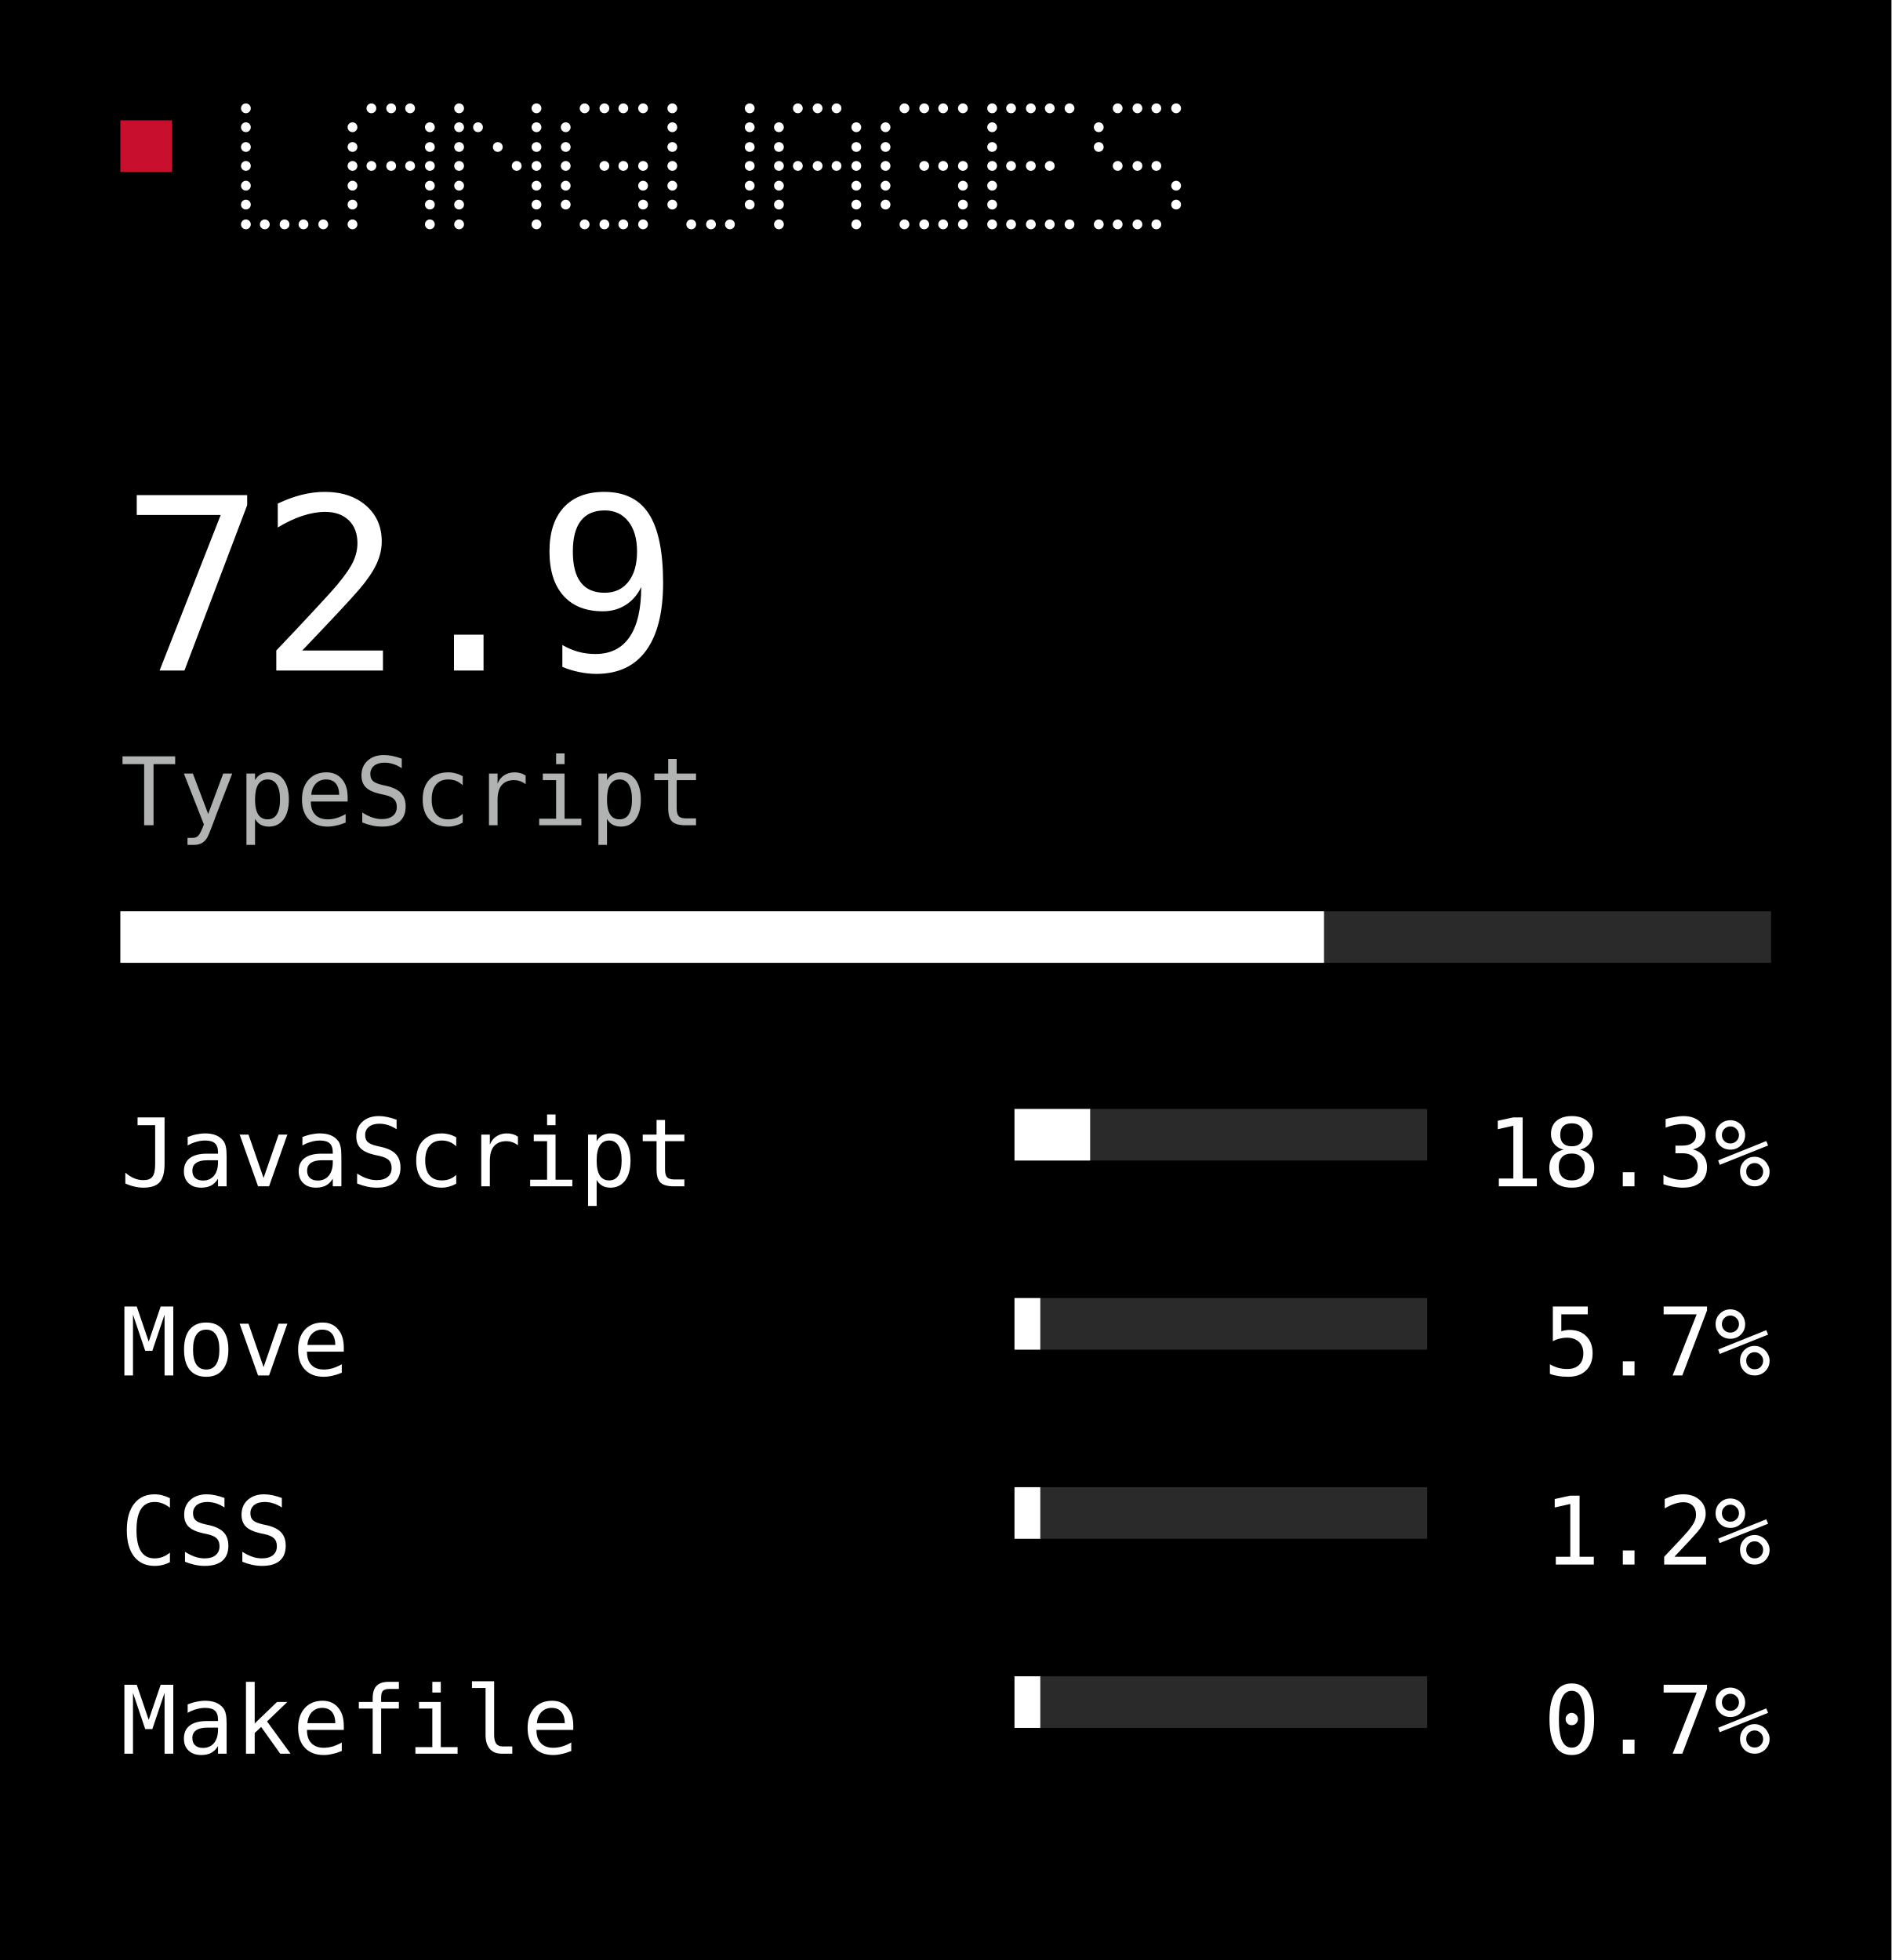
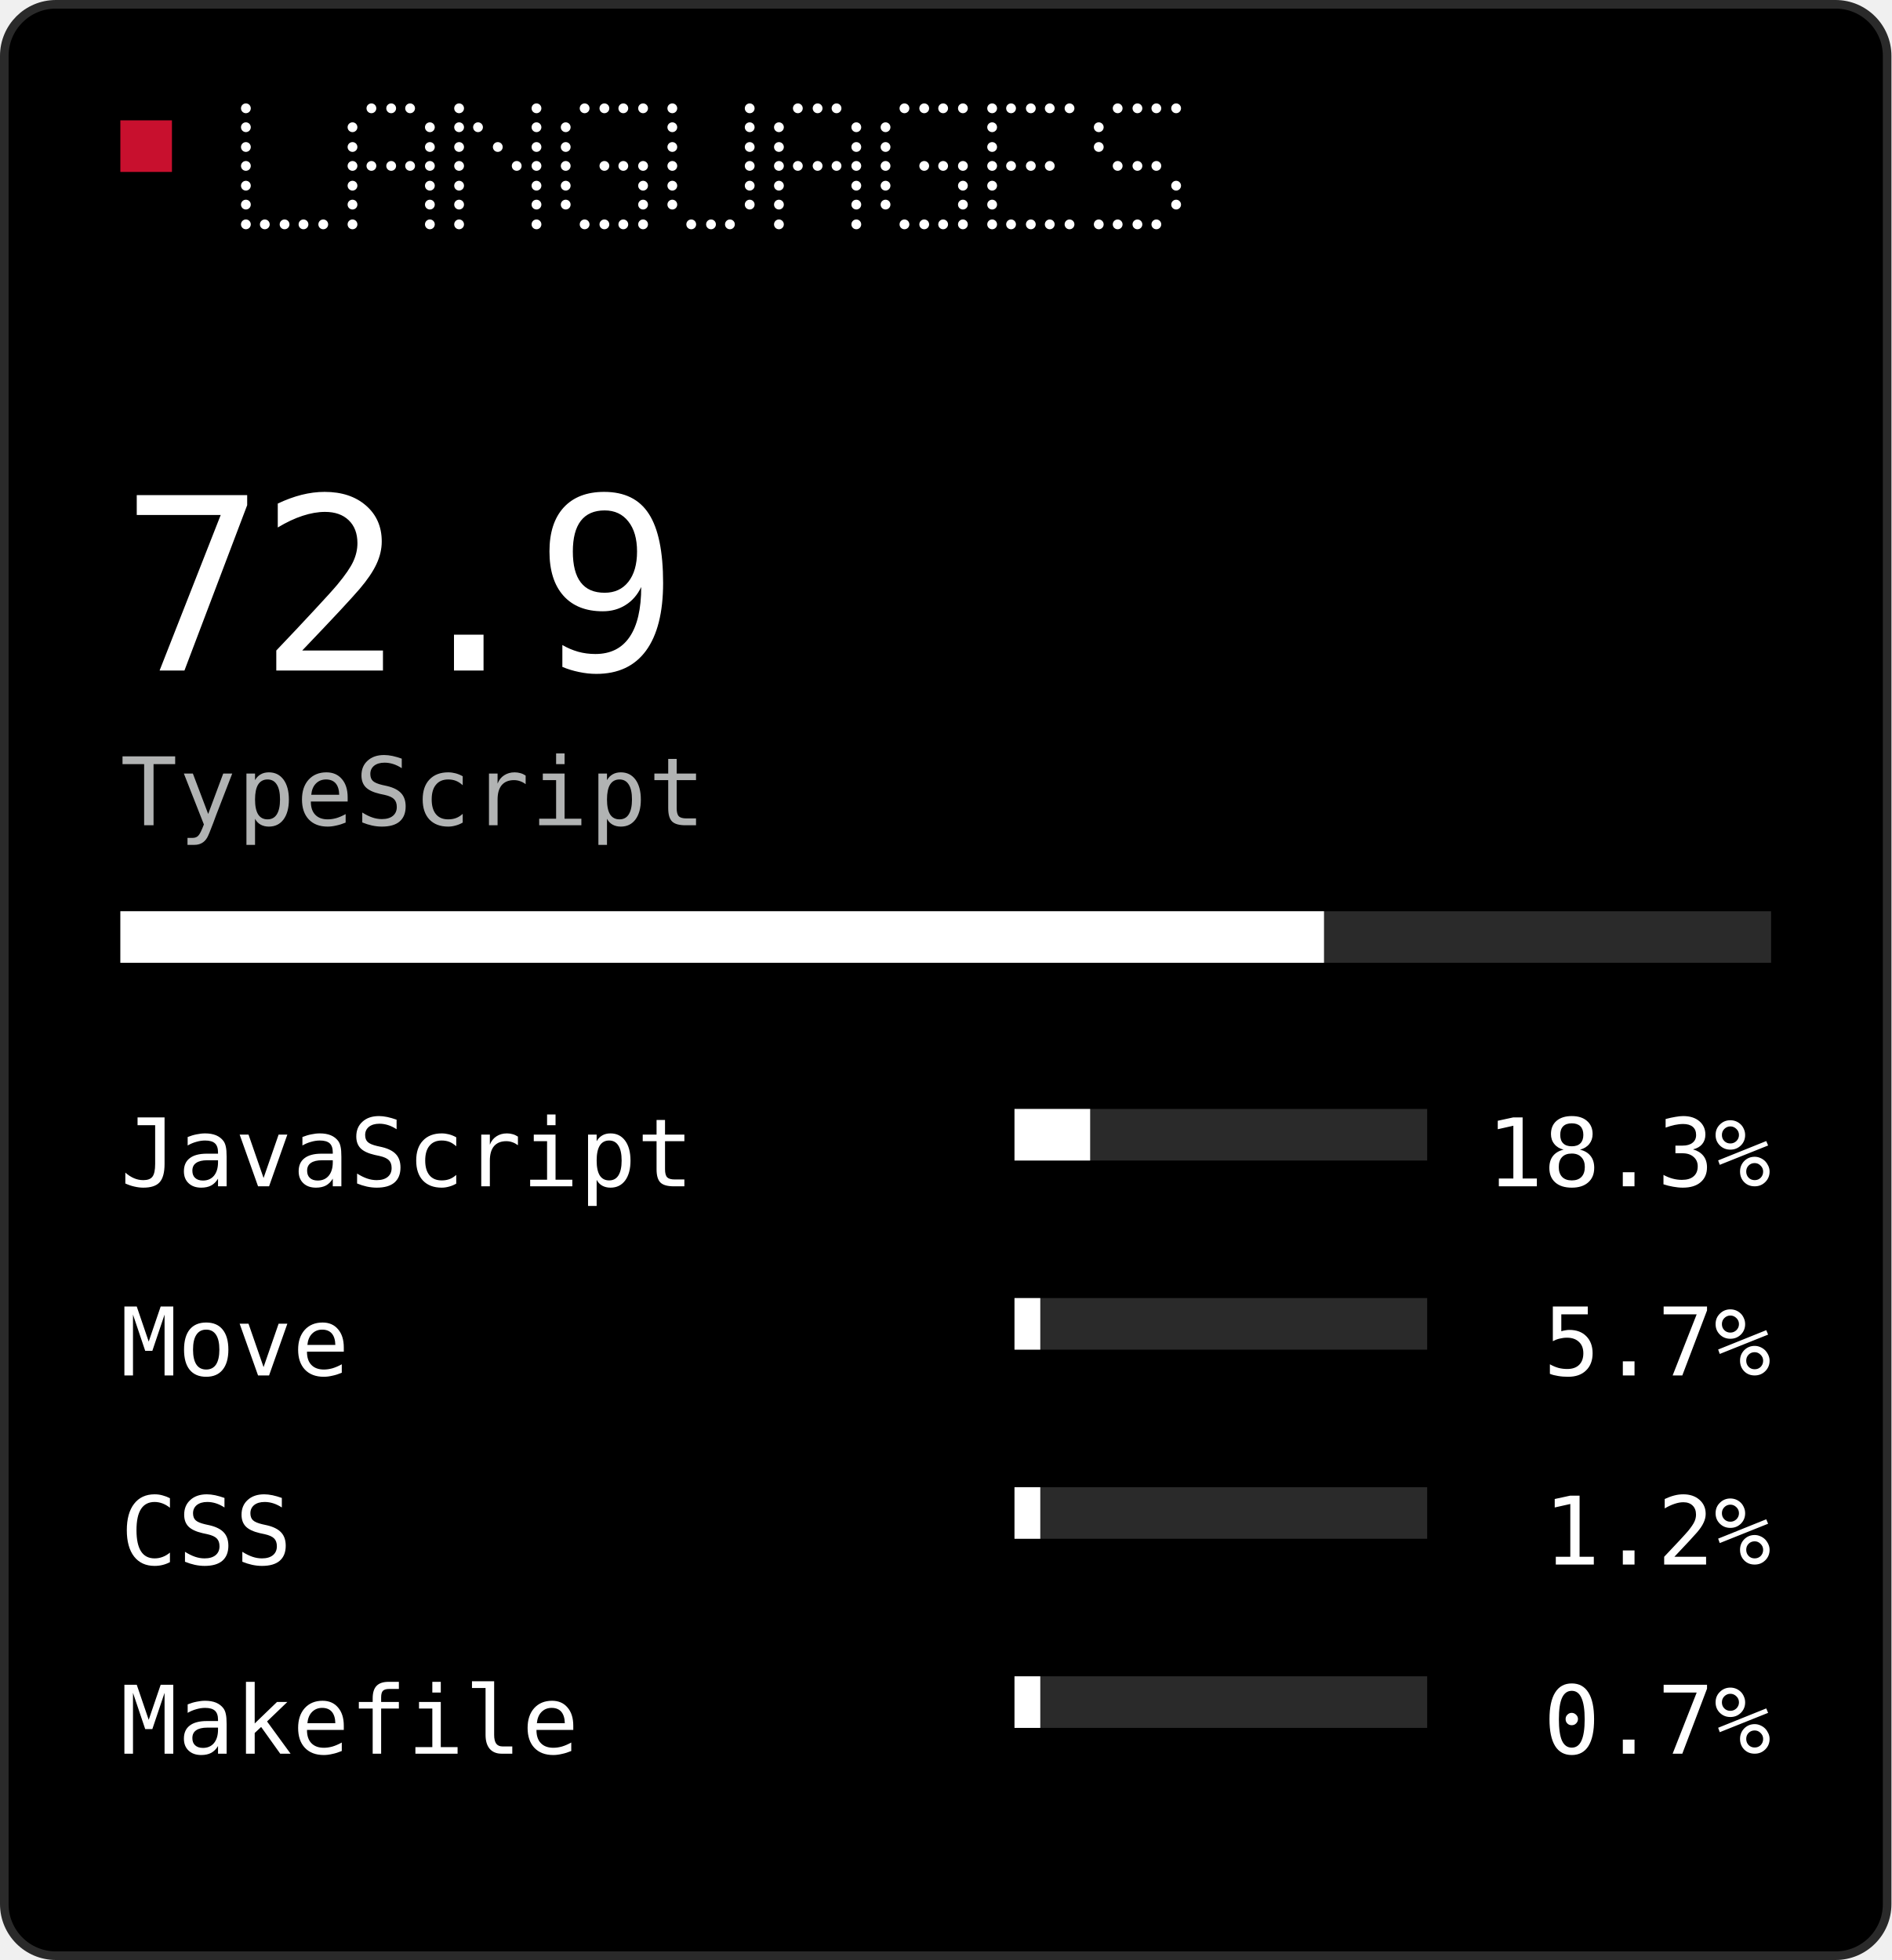
<svg xmlns="http://www.w3.org/2000/svg" width="220" height="228" viewBox="0 0 220 228" role="img">
-   <rect width="220" height="228" fill="#000000" />
+   <rect x="0.5" y="0.5" width="219" height="227" rx="6" fill="#000000" stroke="#2A2A2A" stroke-width="1" />
  <rect x="14" y="14" width="6" height="6" fill="#C8102E" />
  <circle cx="28.6" cy="12.6" r="0.57" fill="#FFFFFF" />
  <circle cx="28.6" cy="14.8" r="0.57" fill="#FFFFFF" />
  <circle cx="28.6" cy="17.1" r="0.57" fill="#FFFFFF" />
  <circle cx="28.6" cy="19.3" r="0.57" fill="#FFFFFF" />
  <circle cx="28.6" cy="21.6" r="0.57" fill="#FFFFFF" />
  <circle cx="28.6" cy="23.8" r="0.57" fill="#FFFFFF" />
  <circle cx="28.6" cy="26.1" r="0.57" fill="#FFFFFF" />
  <circle cx="30.8" cy="26.1" r="0.57" fill="#FFFFFF" />
  <circle cx="33.1" cy="26.1" r="0.57" fill="#FFFFFF" />
  <circle cx="35.3" cy="26.1" r="0.57" fill="#FFFFFF" />
  <circle cx="37.6" cy="26.1" r="0.57" fill="#FFFFFF" />
  <circle cx="43.2" cy="12.6" r="0.57" fill="#FFFFFF" />
  <circle cx="45.5" cy="12.6" r="0.57" fill="#FFFFFF" />
  <circle cx="47.7" cy="12.6" r="0.57" fill="#FFFFFF" />
  <circle cx="41.0" cy="14.8" r="0.57" fill="#FFFFFF" />
  <circle cx="50.0" cy="14.8" r="0.57" fill="#FFFFFF" />
  <circle cx="41.0" cy="17.1" r="0.57" fill="#FFFFFF" />
  <circle cx="50.0" cy="17.1" r="0.57" fill="#FFFFFF" />
  <circle cx="41.0" cy="19.3" r="0.57" fill="#FFFFFF" />
  <circle cx="43.2" cy="19.3" r="0.57" fill="#FFFFFF" />
  <circle cx="45.5" cy="19.3" r="0.57" fill="#FFFFFF" />
  <circle cx="47.7" cy="19.3" r="0.57" fill="#FFFFFF" />
  <circle cx="50.0" cy="19.3" r="0.57" fill="#FFFFFF" />
  <circle cx="41.0" cy="21.6" r="0.57" fill="#FFFFFF" />
  <circle cx="50.0" cy="21.6" r="0.57" fill="#FFFFFF" />
  <circle cx="41.0" cy="23.8" r="0.57" fill="#FFFFFF" />
  <circle cx="50.0" cy="23.8" r="0.57" fill="#FFFFFF" />
  <circle cx="41.0" cy="26.1" r="0.57" fill="#FFFFFF" />
  <circle cx="50.0" cy="26.1" r="0.57" fill="#FFFFFF" />
  <circle cx="53.4" cy="12.6" r="0.57" fill="#FFFFFF" />
  <circle cx="62.4" cy="12.6" r="0.57" fill="#FFFFFF" />
  <circle cx="53.4" cy="14.8" r="0.57" fill="#FFFFFF" />
  <circle cx="55.6" cy="14.8" r="0.57" fill="#FFFFFF" />
  <circle cx="62.4" cy="14.8" r="0.57" fill="#FFFFFF" />
  <circle cx="53.4" cy="17.1" r="0.57" fill="#FFFFFF" />
  <circle cx="57.9" cy="17.1" r="0.57" fill="#FFFFFF" />
  <circle cx="62.4" cy="17.1" r="0.57" fill="#FFFFFF" />
  <circle cx="53.4" cy="19.3" r="0.57" fill="#FFFFFF" />
  <circle cx="60.1" cy="19.3" r="0.57" fill="#FFFFFF" />
  <circle cx="62.4" cy="19.3" r="0.57" fill="#FFFFFF" />
  <circle cx="53.4" cy="21.6" r="0.57" fill="#FFFFFF" />
  <circle cx="62.4" cy="21.6" r="0.57" fill="#FFFFFF" />
  <circle cx="53.4" cy="23.8" r="0.57" fill="#FFFFFF" />
  <circle cx="62.4" cy="23.8" r="0.57" fill="#FFFFFF" />
  <circle cx="53.4" cy="26.1" r="0.57" fill="#FFFFFF" />
  <circle cx="62.4" cy="26.1" r="0.57" fill="#FFFFFF" />
  <circle cx="68.0" cy="12.6" r="0.57" fill="#FFFFFF" />
  <circle cx="70.3" cy="12.6" r="0.57" fill="#FFFFFF" />
  <circle cx="72.5" cy="12.6" r="0.57" fill="#FFFFFF" />
  <circle cx="74.8" cy="12.6" r="0.57" fill="#FFFFFF" />
  <circle cx="65.8" cy="14.8" r="0.57" fill="#FFFFFF" />
  <circle cx="65.8" cy="17.1" r="0.57" fill="#FFFFFF" />
  <circle cx="65.8" cy="19.3" r="0.57" fill="#FFFFFF" />
  <circle cx="70.3" cy="19.3" r="0.57" fill="#FFFFFF" />
  <circle cx="72.5" cy="19.3" r="0.57" fill="#FFFFFF" />
  <circle cx="74.8" cy="19.3" r="0.57" fill="#FFFFFF" />
  <circle cx="65.8" cy="21.6" r="0.57" fill="#FFFFFF" />
  <circle cx="74.8" cy="21.6" r="0.57" fill="#FFFFFF" />
  <circle cx="65.8" cy="23.8" r="0.57" fill="#FFFFFF" />
  <circle cx="74.8" cy="23.8" r="0.57" fill="#FFFFFF" />
  <circle cx="68.0" cy="26.1" r="0.57" fill="#FFFFFF" />
  <circle cx="70.3" cy="26.1" r="0.57" fill="#FFFFFF" />
  <circle cx="72.5" cy="26.1" r="0.57" fill="#FFFFFF" />
  <circle cx="74.8" cy="26.1" r="0.57" fill="#FFFFFF" />
  <circle cx="78.2" cy="12.6" r="0.57" fill="#FFFFFF" />
  <circle cx="87.2" cy="12.6" r="0.57" fill="#FFFFFF" />
  <circle cx="78.2" cy="14.8" r="0.57" fill="#FFFFFF" />
  <circle cx="87.2" cy="14.8" r="0.57" fill="#FFFFFF" />
  <circle cx="78.2" cy="17.1" r="0.57" fill="#FFFFFF" />
  <circle cx="87.2" cy="17.1" r="0.57" fill="#FFFFFF" />
  <circle cx="78.2" cy="19.3" r="0.57" fill="#FFFFFF" />
  <circle cx="87.2" cy="19.3" r="0.57" fill="#FFFFFF" />
  <circle cx="78.2" cy="21.6" r="0.57" fill="#FFFFFF" />
  <circle cx="87.2" cy="21.6" r="0.57" fill="#FFFFFF" />
  <circle cx="78.2" cy="23.8" r="0.57" fill="#FFFFFF" />
  <circle cx="87.2" cy="23.8" r="0.57" fill="#FFFFFF" />
  <circle cx="80.4" cy="26.1" r="0.57" fill="#FFFFFF" />
  <circle cx="82.7" cy="26.1" r="0.57" fill="#FFFFFF" />
  <circle cx="84.9" cy="26.1" r="0.57" fill="#FFFFFF" />
  <circle cx="92.8" cy="12.6" r="0.57" fill="#FFFFFF" />
  <circle cx="95.1" cy="12.6" r="0.57" fill="#FFFFFF" />
  <circle cx="97.3" cy="12.6" r="0.57" fill="#FFFFFF" />
  <circle cx="90.6" cy="14.8" r="0.57" fill="#FFFFFF" />
  <circle cx="99.6" cy="14.8" r="0.57" fill="#FFFFFF" />
  <circle cx="90.6" cy="17.1" r="0.57" fill="#FFFFFF" />
  <circle cx="99.6" cy="17.1" r="0.57" fill="#FFFFFF" />
  <circle cx="90.6" cy="19.3" r="0.57" fill="#FFFFFF" />
  <circle cx="92.8" cy="19.3" r="0.57" fill="#FFFFFF" />
  <circle cx="95.1" cy="19.3" r="0.57" fill="#FFFFFF" />
  <circle cx="97.3" cy="19.3" r="0.57" fill="#FFFFFF" />
  <circle cx="99.6" cy="19.3" r="0.57" fill="#FFFFFF" />
  <circle cx="90.6" cy="21.6" r="0.57" fill="#FFFFFF" />
  <circle cx="99.6" cy="21.6" r="0.57" fill="#FFFFFF" />
  <circle cx="90.6" cy="23.8" r="0.57" fill="#FFFFFF" />
  <circle cx="99.6" cy="23.8" r="0.57" fill="#FFFFFF" />
  <circle cx="90.6" cy="26.1" r="0.57" fill="#FFFFFF" />
  <circle cx="99.6" cy="26.1" r="0.57" fill="#FFFFFF" />
  <circle cx="105.2" cy="12.6" r="0.57" fill="#FFFFFF" />
  <circle cx="107.5" cy="12.6" r="0.57" fill="#FFFFFF" />
  <circle cx="109.7" cy="12.6" r="0.57" fill="#FFFFFF" />
  <circle cx="112.0" cy="12.6" r="0.57" fill="#FFFFFF" />
  <circle cx="103.0" cy="14.8" r="0.57" fill="#FFFFFF" />
  <circle cx="103.0" cy="17.1" r="0.57" fill="#FFFFFF" />
  <circle cx="103.0" cy="19.3" r="0.57" fill="#FFFFFF" />
  <circle cx="107.5" cy="19.3" r="0.57" fill="#FFFFFF" />
  <circle cx="109.7" cy="19.3" r="0.57" fill="#FFFFFF" />
  <circle cx="112.0" cy="19.3" r="0.57" fill="#FFFFFF" />
  <circle cx="103.0" cy="21.6" r="0.57" fill="#FFFFFF" />
  <circle cx="112.0" cy="21.6" r="0.57" fill="#FFFFFF" />
  <circle cx="103.0" cy="23.8" r="0.57" fill="#FFFFFF" />
  <circle cx="112.0" cy="23.8" r="0.57" fill="#FFFFFF" />
  <circle cx="105.2" cy="26.1" r="0.57" fill="#FFFFFF" />
  <circle cx="107.5" cy="26.1" r="0.57" fill="#FFFFFF" />
  <circle cx="109.7" cy="26.1" r="0.57" fill="#FFFFFF" />
  <circle cx="112.0" cy="26.1" r="0.57" fill="#FFFFFF" />
  <circle cx="115.4" cy="12.6" r="0.57" fill="#FFFFFF" />
  <circle cx="117.6" cy="12.6" r="0.57" fill="#FFFFFF" />
  <circle cx="119.9" cy="12.6" r="0.57" fill="#FFFFFF" />
  <circle cx="122.1" cy="12.6" r="0.57" fill="#FFFFFF" />
  <circle cx="124.4" cy="12.6" r="0.57" fill="#FFFFFF" />
  <circle cx="115.4" cy="14.8" r="0.57" fill="#FFFFFF" />
  <circle cx="115.4" cy="17.1" r="0.57" fill="#FFFFFF" />
  <circle cx="115.4" cy="19.3" r="0.57" fill="#FFFFFF" />
  <circle cx="117.6" cy="19.3" r="0.57" fill="#FFFFFF" />
  <circle cx="119.9" cy="19.3" r="0.57" fill="#FFFFFF" />
  <circle cx="122.1" cy="19.3" r="0.57" fill="#FFFFFF" />
  <circle cx="115.4" cy="21.6" r="0.57" fill="#FFFFFF" />
  <circle cx="115.4" cy="23.8" r="0.57" fill="#FFFFFF" />
  <circle cx="115.4" cy="26.1" r="0.57" fill="#FFFFFF" />
  <circle cx="117.6" cy="26.1" r="0.57" fill="#FFFFFF" />
  <circle cx="119.9" cy="26.1" r="0.57" fill="#FFFFFF" />
  <circle cx="122.1" cy="26.1" r="0.57" fill="#FFFFFF" />
  <circle cx="124.4" cy="26.1" r="0.57" fill="#FFFFFF" />
  <circle cx="130.0" cy="12.6" r="0.57" fill="#FFFFFF" />
  <circle cx="132.3" cy="12.6" r="0.57" fill="#FFFFFF" />
  <circle cx="134.5" cy="12.6" r="0.57" fill="#FFFFFF" />
  <circle cx="136.8" cy="12.6" r="0.57" fill="#FFFFFF" />
  <circle cx="127.8" cy="14.8" r="0.57" fill="#FFFFFF" />
  <circle cx="127.8" cy="17.1" r="0.57" fill="#FFFFFF" />
  <circle cx="130.0" cy="19.3" r="0.57" fill="#FFFFFF" />
  <circle cx="132.3" cy="19.3" r="0.57" fill="#FFFFFF" />
  <circle cx="134.5" cy="19.3" r="0.57" fill="#FFFFFF" />
  <circle cx="136.8" cy="21.6" r="0.57" fill="#FFFFFF" />
  <circle cx="136.8" cy="23.8" r="0.57" fill="#FFFFFF" />
  <circle cx="127.8" cy="26.1" r="0.57" fill="#FFFFFF" />
  <circle cx="130.0" cy="26.1" r="0.57" fill="#FFFFFF" />
  <circle cx="132.3" cy="26.1" r="0.57" fill="#FFFFFF" />
  <circle cx="134.5" cy="26.1" r="0.57" fill="#FFFFFF" />
  <text x="14" y="78" fill="#FFFFFF" text-anchor="start" font-family="ui-monospace, Geist Mono, monospace" font-size="28" letter-spacing="-0.8" dominant-baseline="auto">72.9</text>
  <text x="14" y="96" fill="#B1B3B3" text-anchor="start" font-family="ui-monospace, Geist Mono, monospace" font-size="11" letter-spacing="0.2" dominant-baseline="auto">TypeScript</text>
  <rect x="14.0" y="106.0" width="192.0" height="6" fill="#2A2A2A" />
  <rect x="14.0" y="106.0" width="140.0" height="6" fill="#FFFFFF" />
  <text x="14" y="138" fill="#FFFFFF" text-anchor="start" font-family="ui-monospace, Geist Mono, monospace" font-size="11" letter-spacing="0.05" dominant-baseline="auto">JavaScript</text>
  <text x="206" y="138" fill="#FFFFFF" text-anchor="end" font-family="ui-monospace, Geist Mono, monospace" font-size="11" letter-spacing="0" dominant-baseline="auto">18.3%</text>
  <rect x="118.0" y="129.0" width="48.0" height="6" fill="#2A2A2A" />
  <rect x="118.0" y="129.0" width="8.8" height="6" fill="#FFFFFF" />
  <text x="14" y="160" fill="#FFFFFF" text-anchor="start" font-family="ui-monospace, Geist Mono, monospace" font-size="11" letter-spacing="0.05" dominant-baseline="auto">Move</text>
  <text x="206" y="160" fill="#FFFFFF" text-anchor="end" font-family="ui-monospace, Geist Mono, monospace" font-size="11" letter-spacing="0" dominant-baseline="auto">5.7%</text>
  <rect x="118.0" y="151.0" width="48.0" height="6" fill="#2A2A2A" />
  <rect x="118.0" y="151.0" width="3.0" height="6" fill="#FFFFFF" />
  <text x="14" y="182" fill="#FFFFFF" text-anchor="start" font-family="ui-monospace, Geist Mono, monospace" font-size="11" letter-spacing="0.05" dominant-baseline="auto">CSS</text>
  <text x="206" y="182" fill="#FFFFFF" text-anchor="end" font-family="ui-monospace, Geist Mono, monospace" font-size="11" letter-spacing="0" dominant-baseline="auto">1.2%</text>
  <rect x="118.0" y="173.0" width="48.0" height="6" fill="#2A2A2A" />
  <rect x="118.0" y="173.0" width="3.0" height="6" fill="#FFFFFF" />
  <text x="14" y="204" fill="#FFFFFF" text-anchor="start" font-family="ui-monospace, Geist Mono, monospace" font-size="11" letter-spacing="0.05" dominant-baseline="auto">Makefile</text>
  <text x="206" y="204" fill="#FFFFFF" text-anchor="end" font-family="ui-monospace, Geist Mono, monospace" font-size="11" letter-spacing="0" dominant-baseline="auto">0.7%</text>
  <rect x="118.0" y="195.0" width="48.0" height="6" fill="#2A2A2A" />
  <rect x="118.0" y="195.0" width="3.0" height="6" fill="#FFFFFF" />
</svg>
